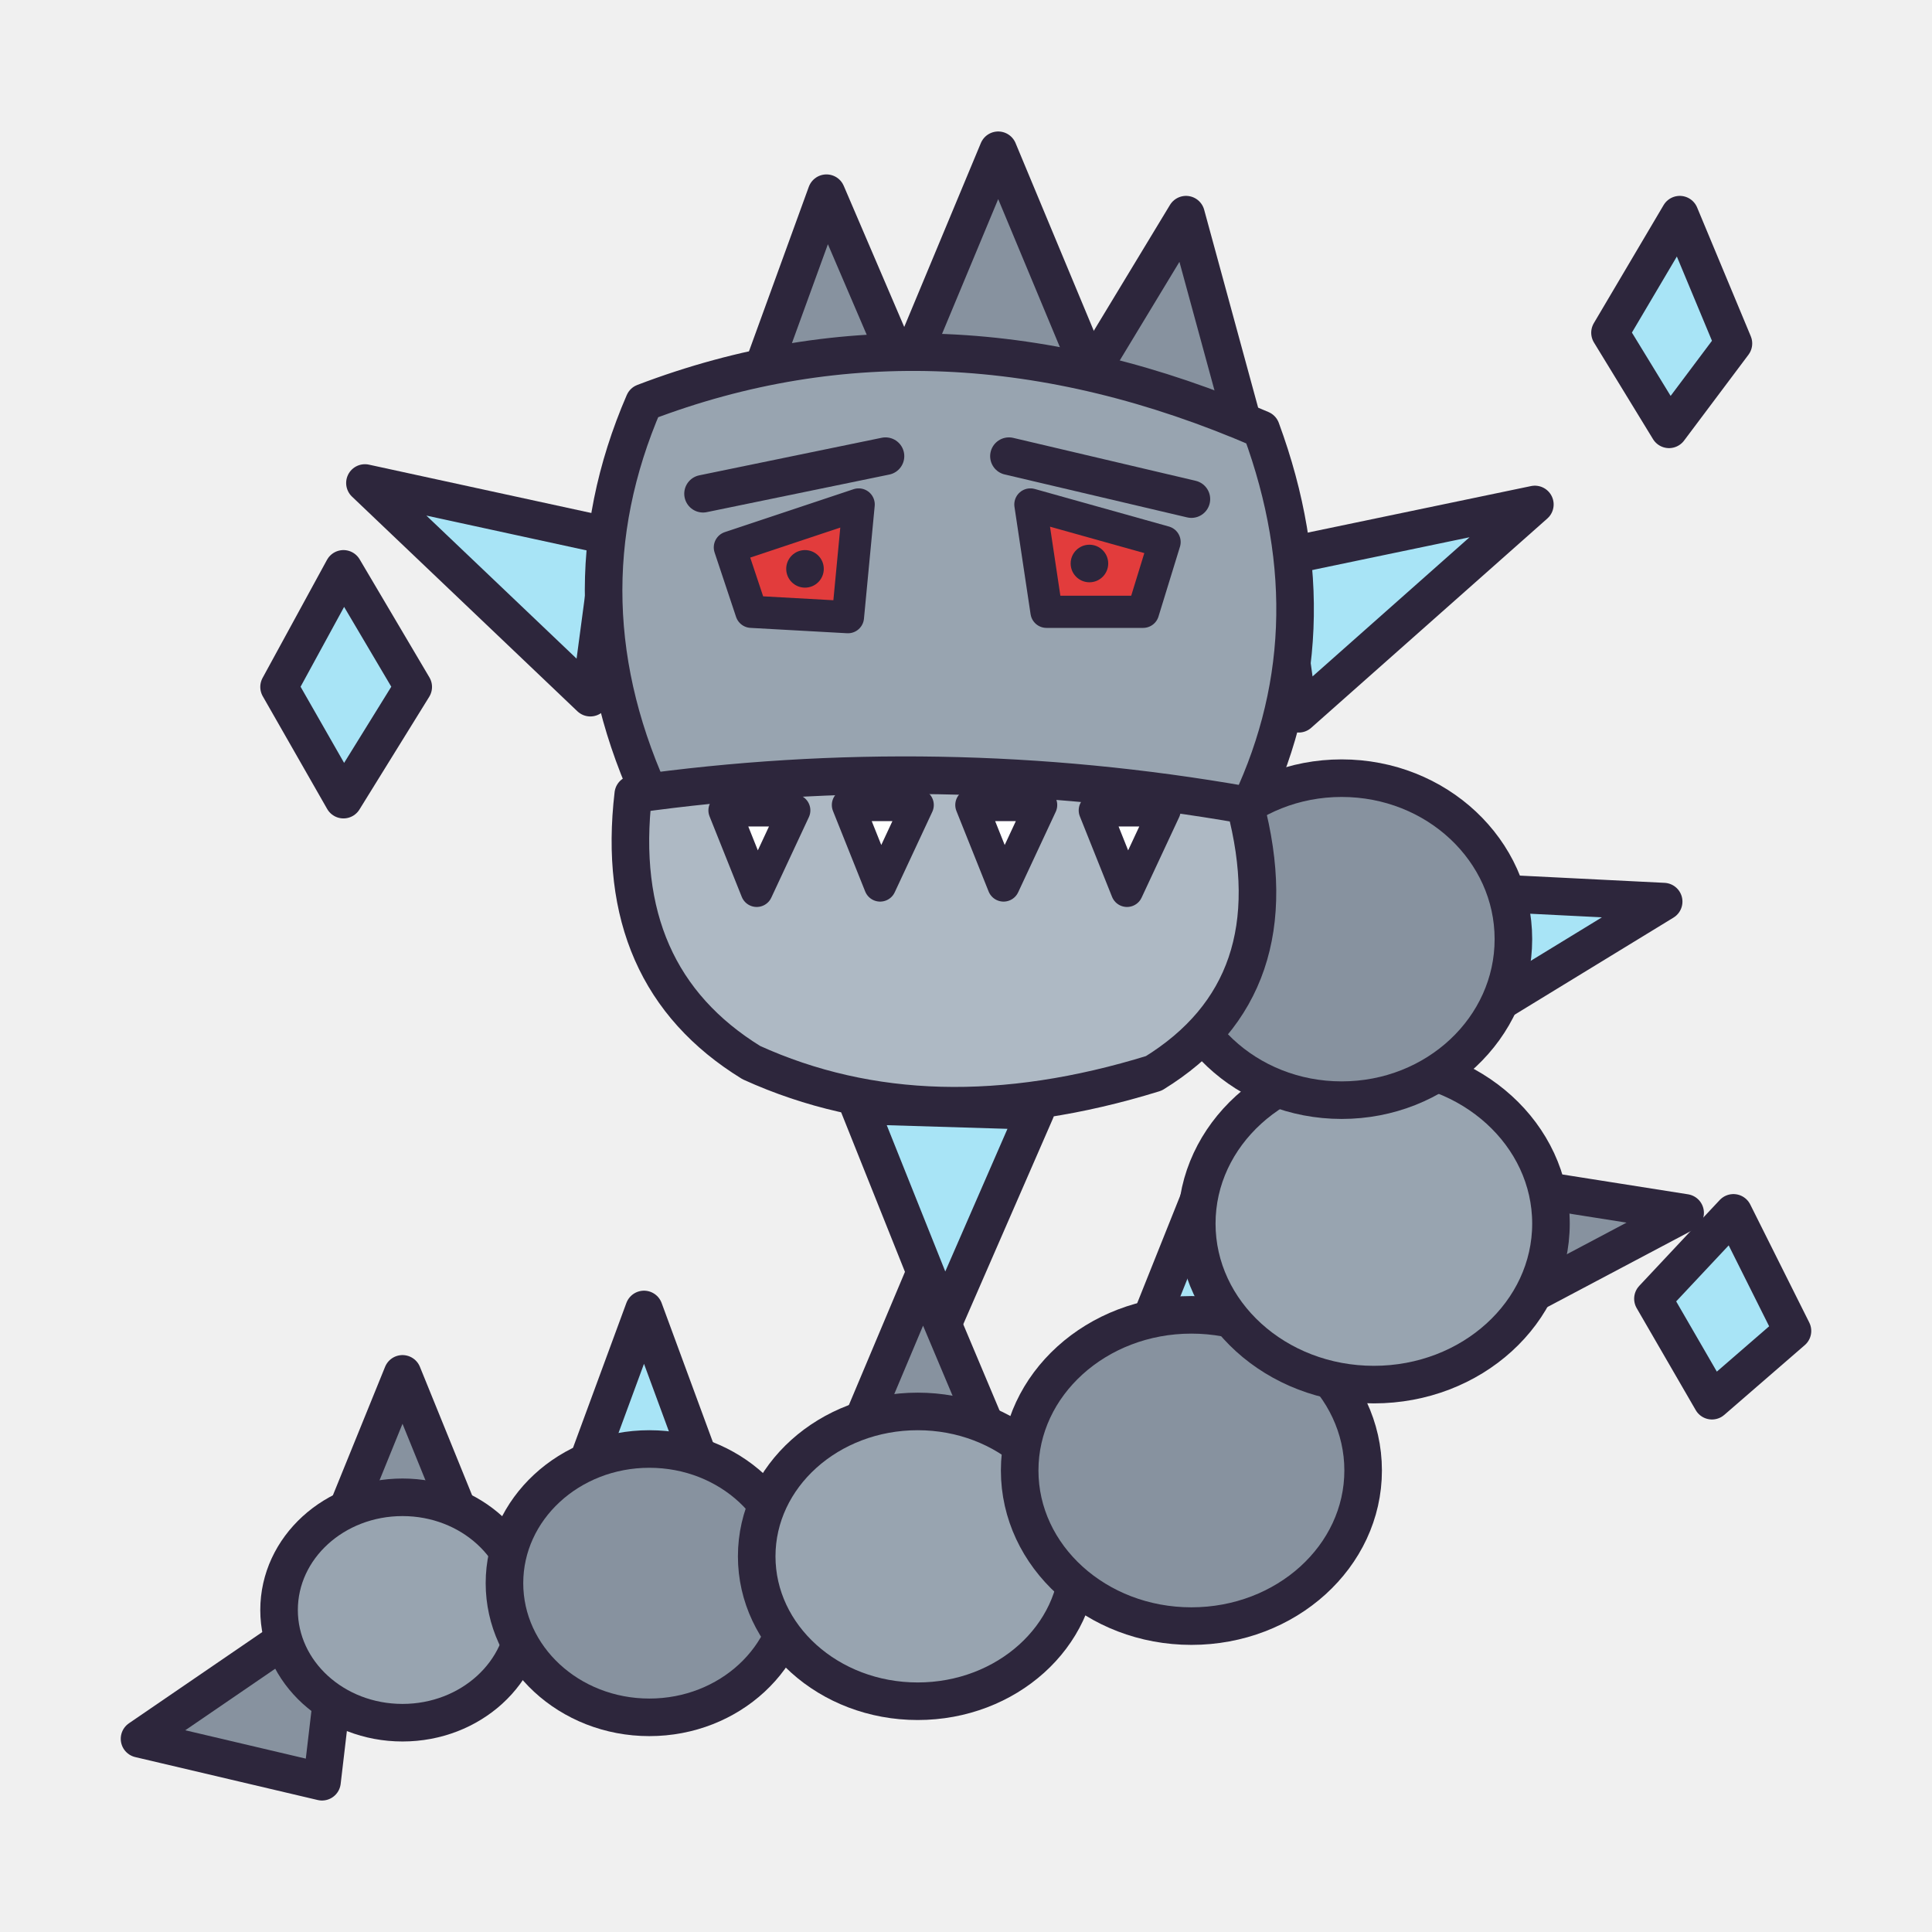
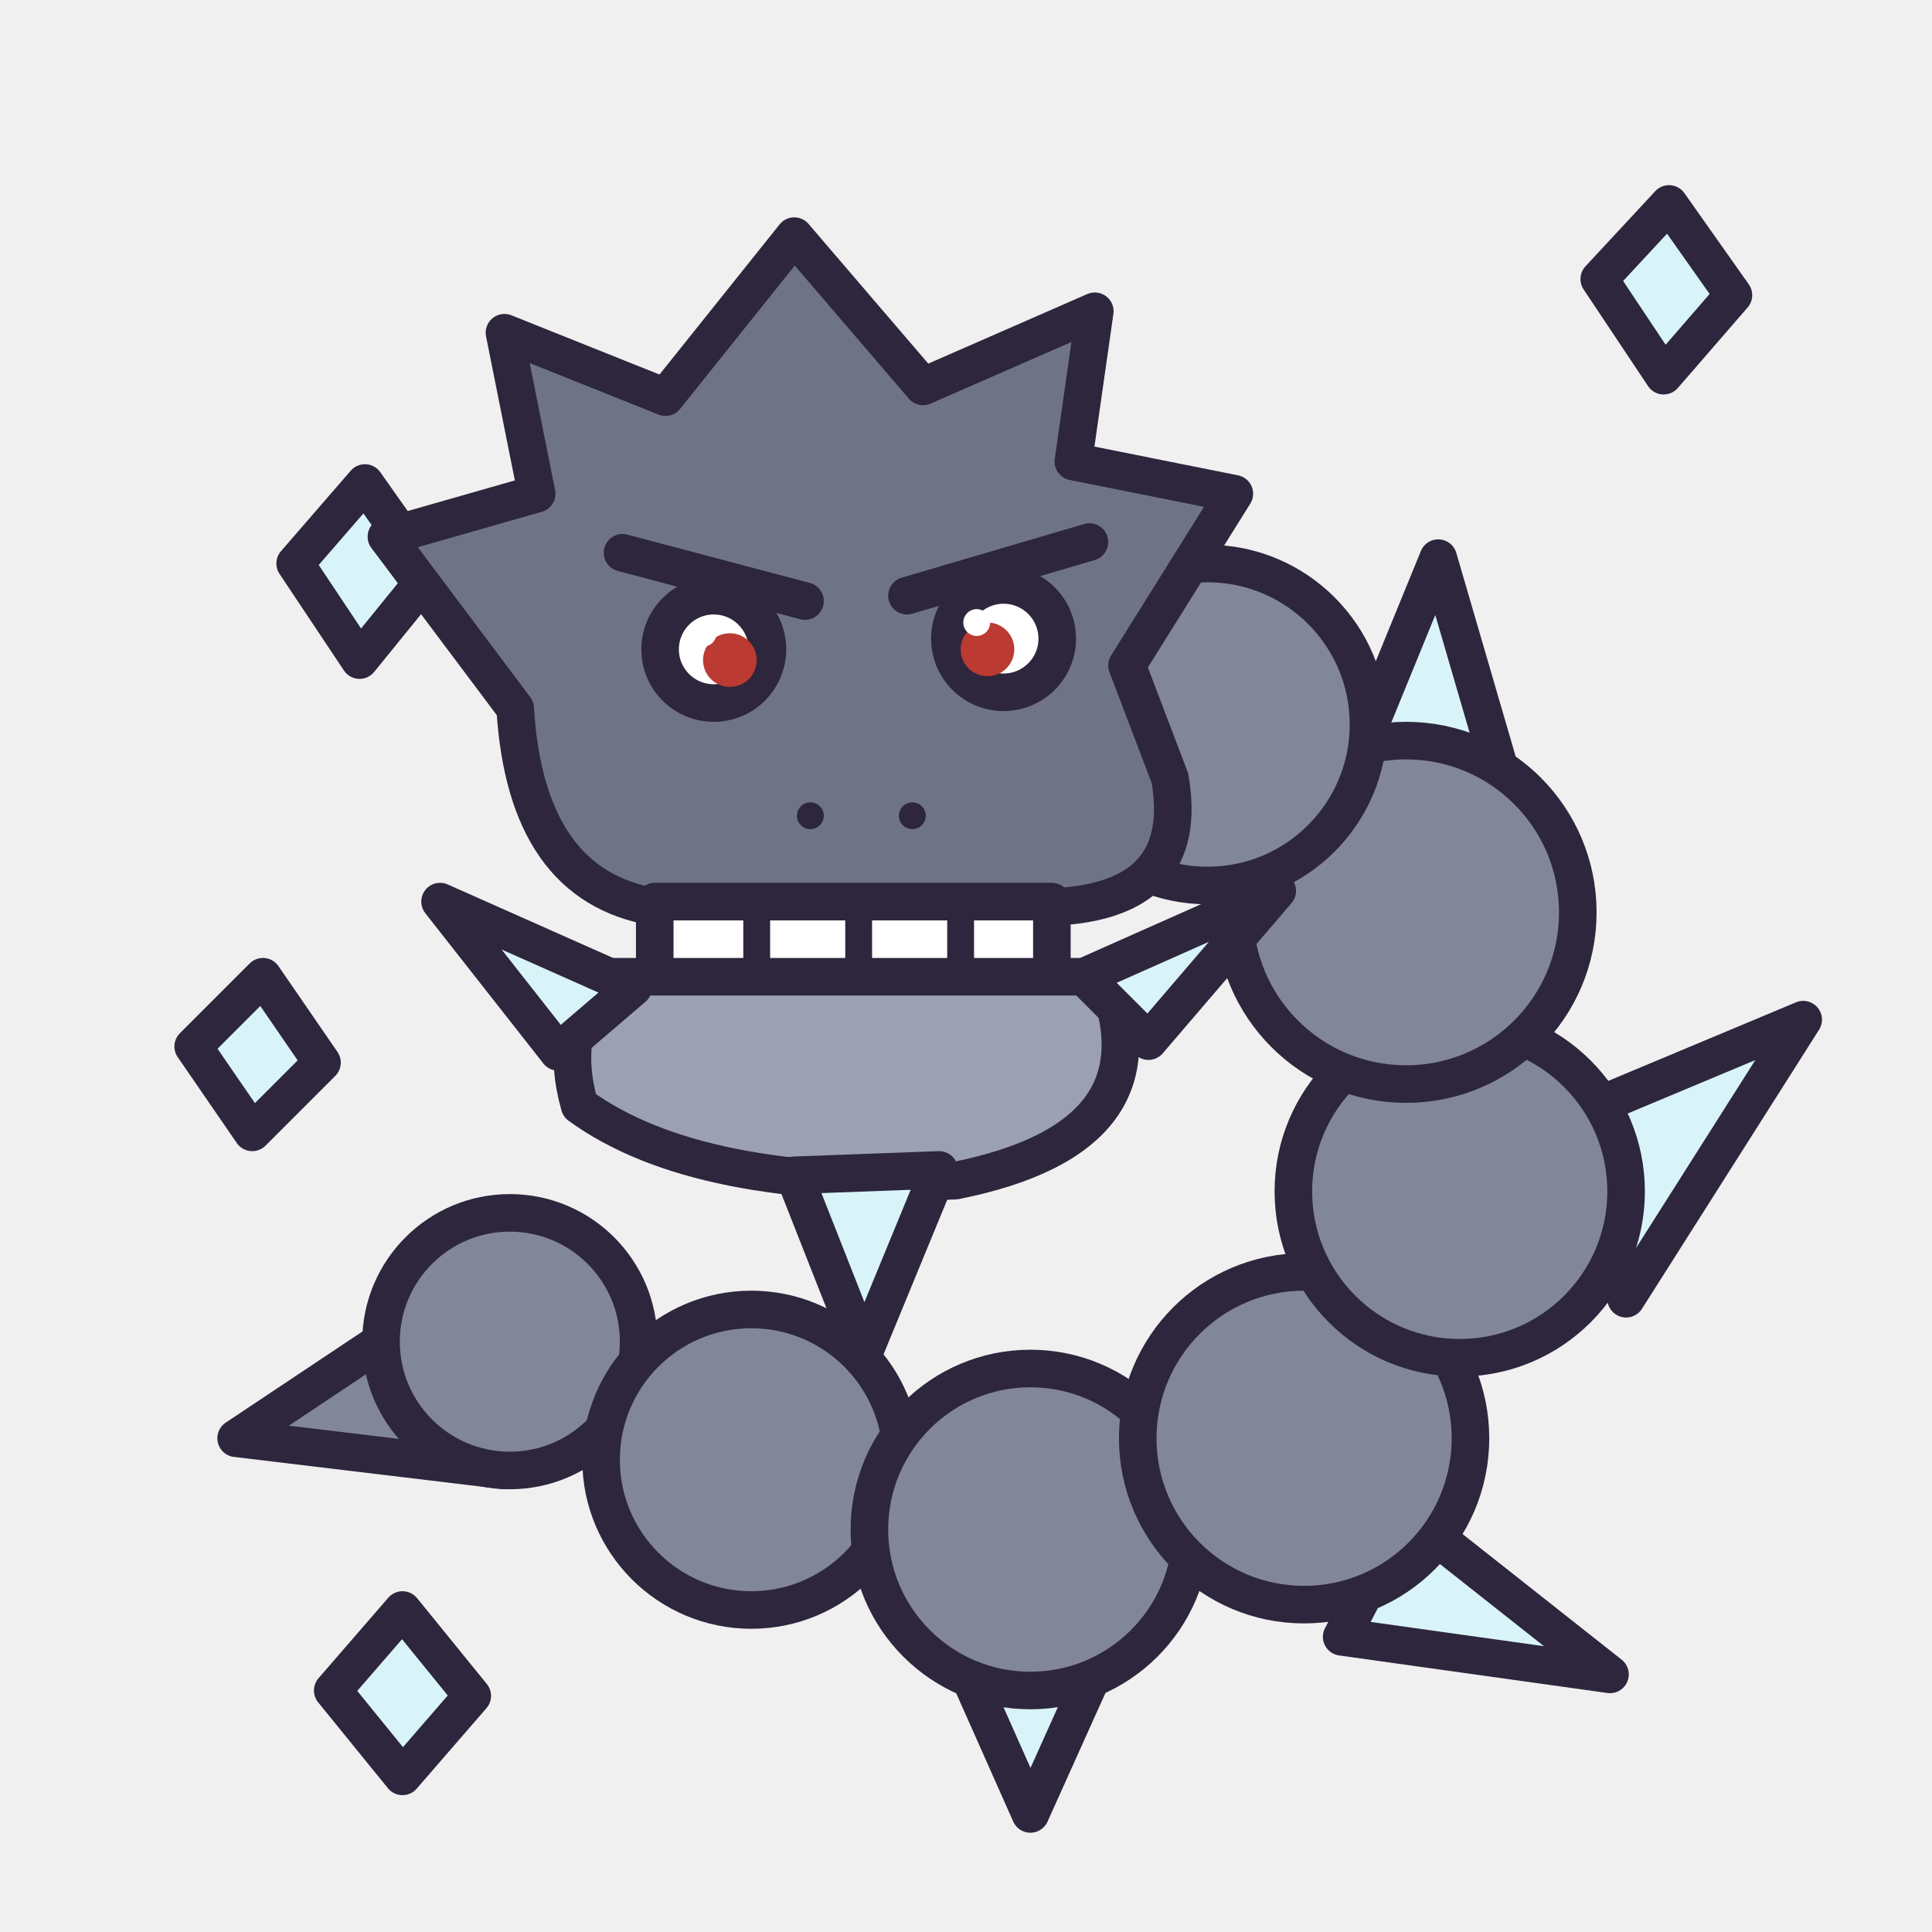
<svg xmlns="http://www.w3.org/2000/svg" viewBox="0 0 360 360">
  <g stroke="#2d263c" stroke-width="7" stroke-linejoin="round" stroke-linecap="round">
-     <polygon points="52,128 64,106 77,128 64,149" fill="#a8e4f6" />
-     <polygon points="300,62 313,40 323,64 311,80" fill="#a8e4f6" />
-     <polygon points="308,242 323,226 334,248 319,261" fill="#a8e4f6" />
-     <polygon points="26,324 64,298 60,332" fill="#87929f" />
-     <polygon points="62,288 75,256 88,288" fill="#87929f" />
-     <ellipse cx="75" cy="300" rx="23" ry="21" fill="#98a4b0" />
-     <polygon points="106,282 120,244 134,282" fill="#a8e4f6" />
-     <ellipse cx="121" cy="295" rx="27" ry="25" fill="#87929f" />
-     <polygon points="156,276 172,238 188,276" fill="#87929f" />
-     <ellipse cx="171" cy="290" rx="30" ry="27" fill="#98a4b0" />
-     <polygon points="208,262 224,222 240,262" fill="#a8e4f6" />
-     <ellipse cx="222" cy="274" rx="32" ry="29" fill="#87929f" />
-     <polygon points="276,220 314,226 280,244" fill="#87929f" />
-     <ellipse cx="256" cy="228" rx="33" ry="30" fill="#98a4b0" />
-     <polygon points="270,166 310,168 274,190" fill="#a8e4f6" />
-     <ellipse cx="250" cy="175" rx="32" ry="30" fill="#87929f" />
-     <polygon points="138,80 154,36 172,78" fill="#87929f" />
-     <polygon points="166,76 186,28 206,76" fill="#87929f" />
-     <polygon points="198,78 221,40 233,84" fill="#87929f" />
-     <polygon points="114,100 68,90 110,130" fill="#a8e4f6" />
-     <polygon points="238,104 286,94 242,133" fill="#a8e4f6" />
-     <path d="M120,75 Q175,54 235,80 Q249,118 232,152 Q175,168 122,150 Q104,112 120,75 Z" fill="#98a4b0" />
-     <path d="M118,148 Q175,140 232,150 Q241,184 215,200 Q173,213 140,198 Q114,182 118,148 Z" fill="#aeb9c4" />
-     <polygon points="135,151 148,151 141,166" fill="#ffffff" stroke-width="6" />
-     <polygon points="158,150 171,150 164,165" fill="#ffffff" stroke-width="6" />
-     <polygon points="181,150 194,150 187,165" fill="#ffffff" stroke-width="6" />
-     <polygon points="204,151 217,151 210,166" fill="#ffffff" stroke-width="6" />
-     <polygon points="160,206 176,246 193,207" fill="#a8e4f6" />
-     <polygon points="136,102 160,94 158,115 140,114" fill="#e23c3c" stroke-width="6" />
-     <polygon points="192,94 217,101 213,114 195,114" fill="#e23c3c" stroke-width="6" />
-     <circle cx="150" cy="106" r="3.5" fill="#2d263c" stroke="none" />
-     <circle cx="203" cy="105" r="3.5" fill="#2d263c" stroke="none" />
-     <path d="M131,92 L165,85" fill="none" />
-     <path d="M188,85 L222,93" fill="none" />
+     <path d="M55 105 L68 90 L80 107 L67 123 Z" fill="#d9f4f9" />
+     <path d="M298 52 L311 38 L323 55 L310 70 Z" fill="#d9f4f9" />
+     <path d="M36 195 L49 182 L60 198 L47 211 Z" fill="#d9f4f9" />
+     <path d="M62 315 L75 300 L88 316 L75 331 Z" fill="#d9f4f9" />
+     <path d="M44 268 L86 240 L94 274 Z" fill="#828798" />
+     <circle cx="95" cy="250" r="24" fill="#828798" />
+     <circle cx="140" cy="272" r="28" fill="#828798" />
+     <path d="M176 302 L192 338 L210 298 Z" fill="#d9f4f9" />
+     <circle cx="192" cy="285" r="30" fill="#828798" />
+     <path d="M262 282 L300 312 L250 305 Z" fill="#d9f4f9" />
+     <circle cx="243" cy="268" r="31" fill="#828798" />
+     <path d="M293 208 L336 190 L303 242 Z" fill="#d9f4f9" />
+     <circle cx="272" cy="222" r="31" fill="#828798" />
+     <path d="M250 148 L268 104 L282 152 Z" fill="#d9f4f9" />
+     <circle cx="262" cy="170" r="32" fill="#828798" />
+     <circle cx="225" cy="135" r="30" fill="#828798" />
+     <path d="M96 132 L72 100 L100 92 L94 62 L124 74 L148 44 L172 72 L204 58 L200 86 L230 92 L210 124 L218 145 Q222 168 196 169 L122 169 Q98 165 96 132 Z" fill="#6e7486" />
+     <path d="M122 168 H196 V189 Q160 196 122 189 Z" fill="#ffffff" />
+     <path d="M141 170 L141 189" fill="none" stroke-width="5" />
+     <path d="M160 170 L160 191" fill="none" stroke-width="5" />
+     <path d="M179 170 L179 189" fill="none" stroke-width="5" />
+     <path d="M112 182 L206 182 Q218 212 178 220 Q130 222 108 206 Q104 192 112 182 Z" fill="#9ba1b3" />
+     <path d="M104 196 L82 168 L118 184 Z" fill="#d9f4f9" />
+     <path d="M214 194 L238 166 L202 182 Z" fill="#d9f4f9" />
+     <path d="M148 219 L161 252 L175 218 Z" fill="#d9f4f9" />
+     <circle cx="133" cy="121" r="10" fill="#ffffff" />
+     <circle cx="187" cy="119" r="10" fill="#ffffff" />
+     <circle cx="136" cy="123" r="5" fill="#bb3a32" stroke="none" />
+     <circle cx="184" cy="121" r="5" fill="#bb3a32" stroke="none" />
+     <path d="M116 103 L150 112" fill="none" />
+     <path d="M203 101 L169 111" fill="none" />
+     <circle cx="151" cy="152" r="2.5" fill="#2d263c" stroke="none" stroke-width="0" />
+     <circle cx="170" cy="152" r="2.5" fill="#2d263c" stroke="none" stroke-width="0" />
  </g>
+   <circle cx="131" cy="118" r="2.5" fill="#ffffff" />
+   <circle cx="182" cy="116" r="2.5" fill="#ffffff" />
</svg>
